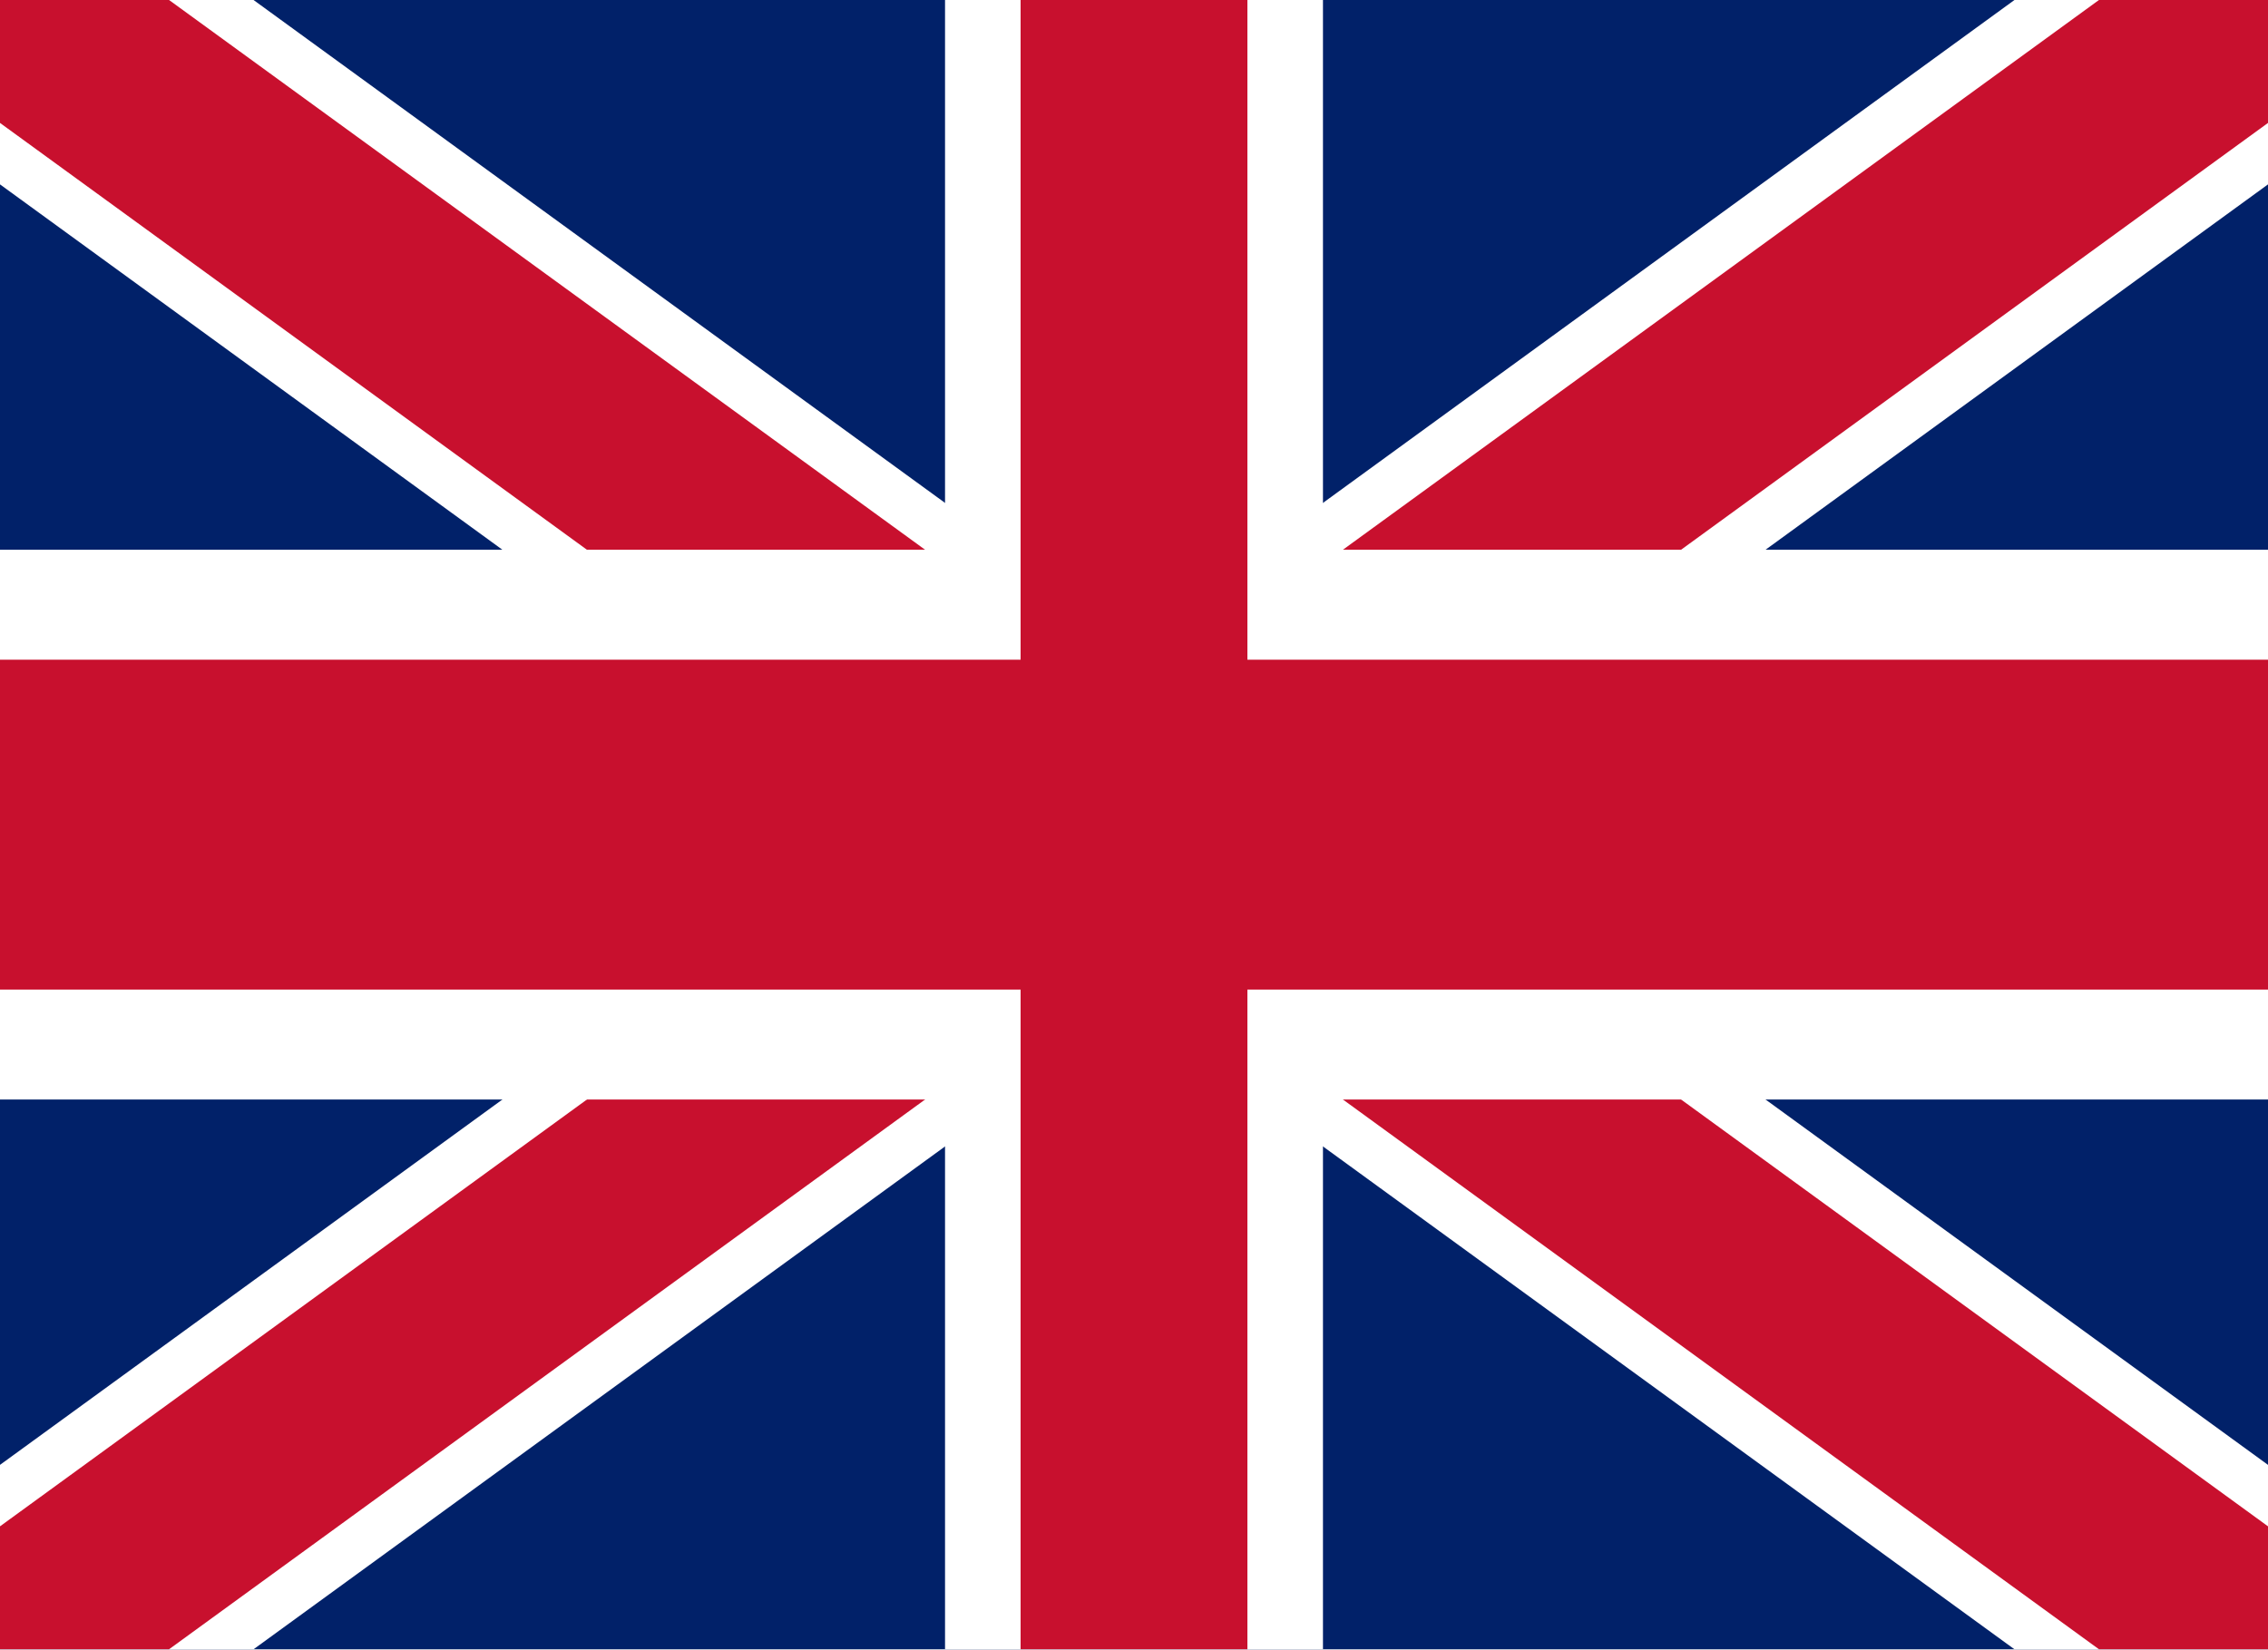
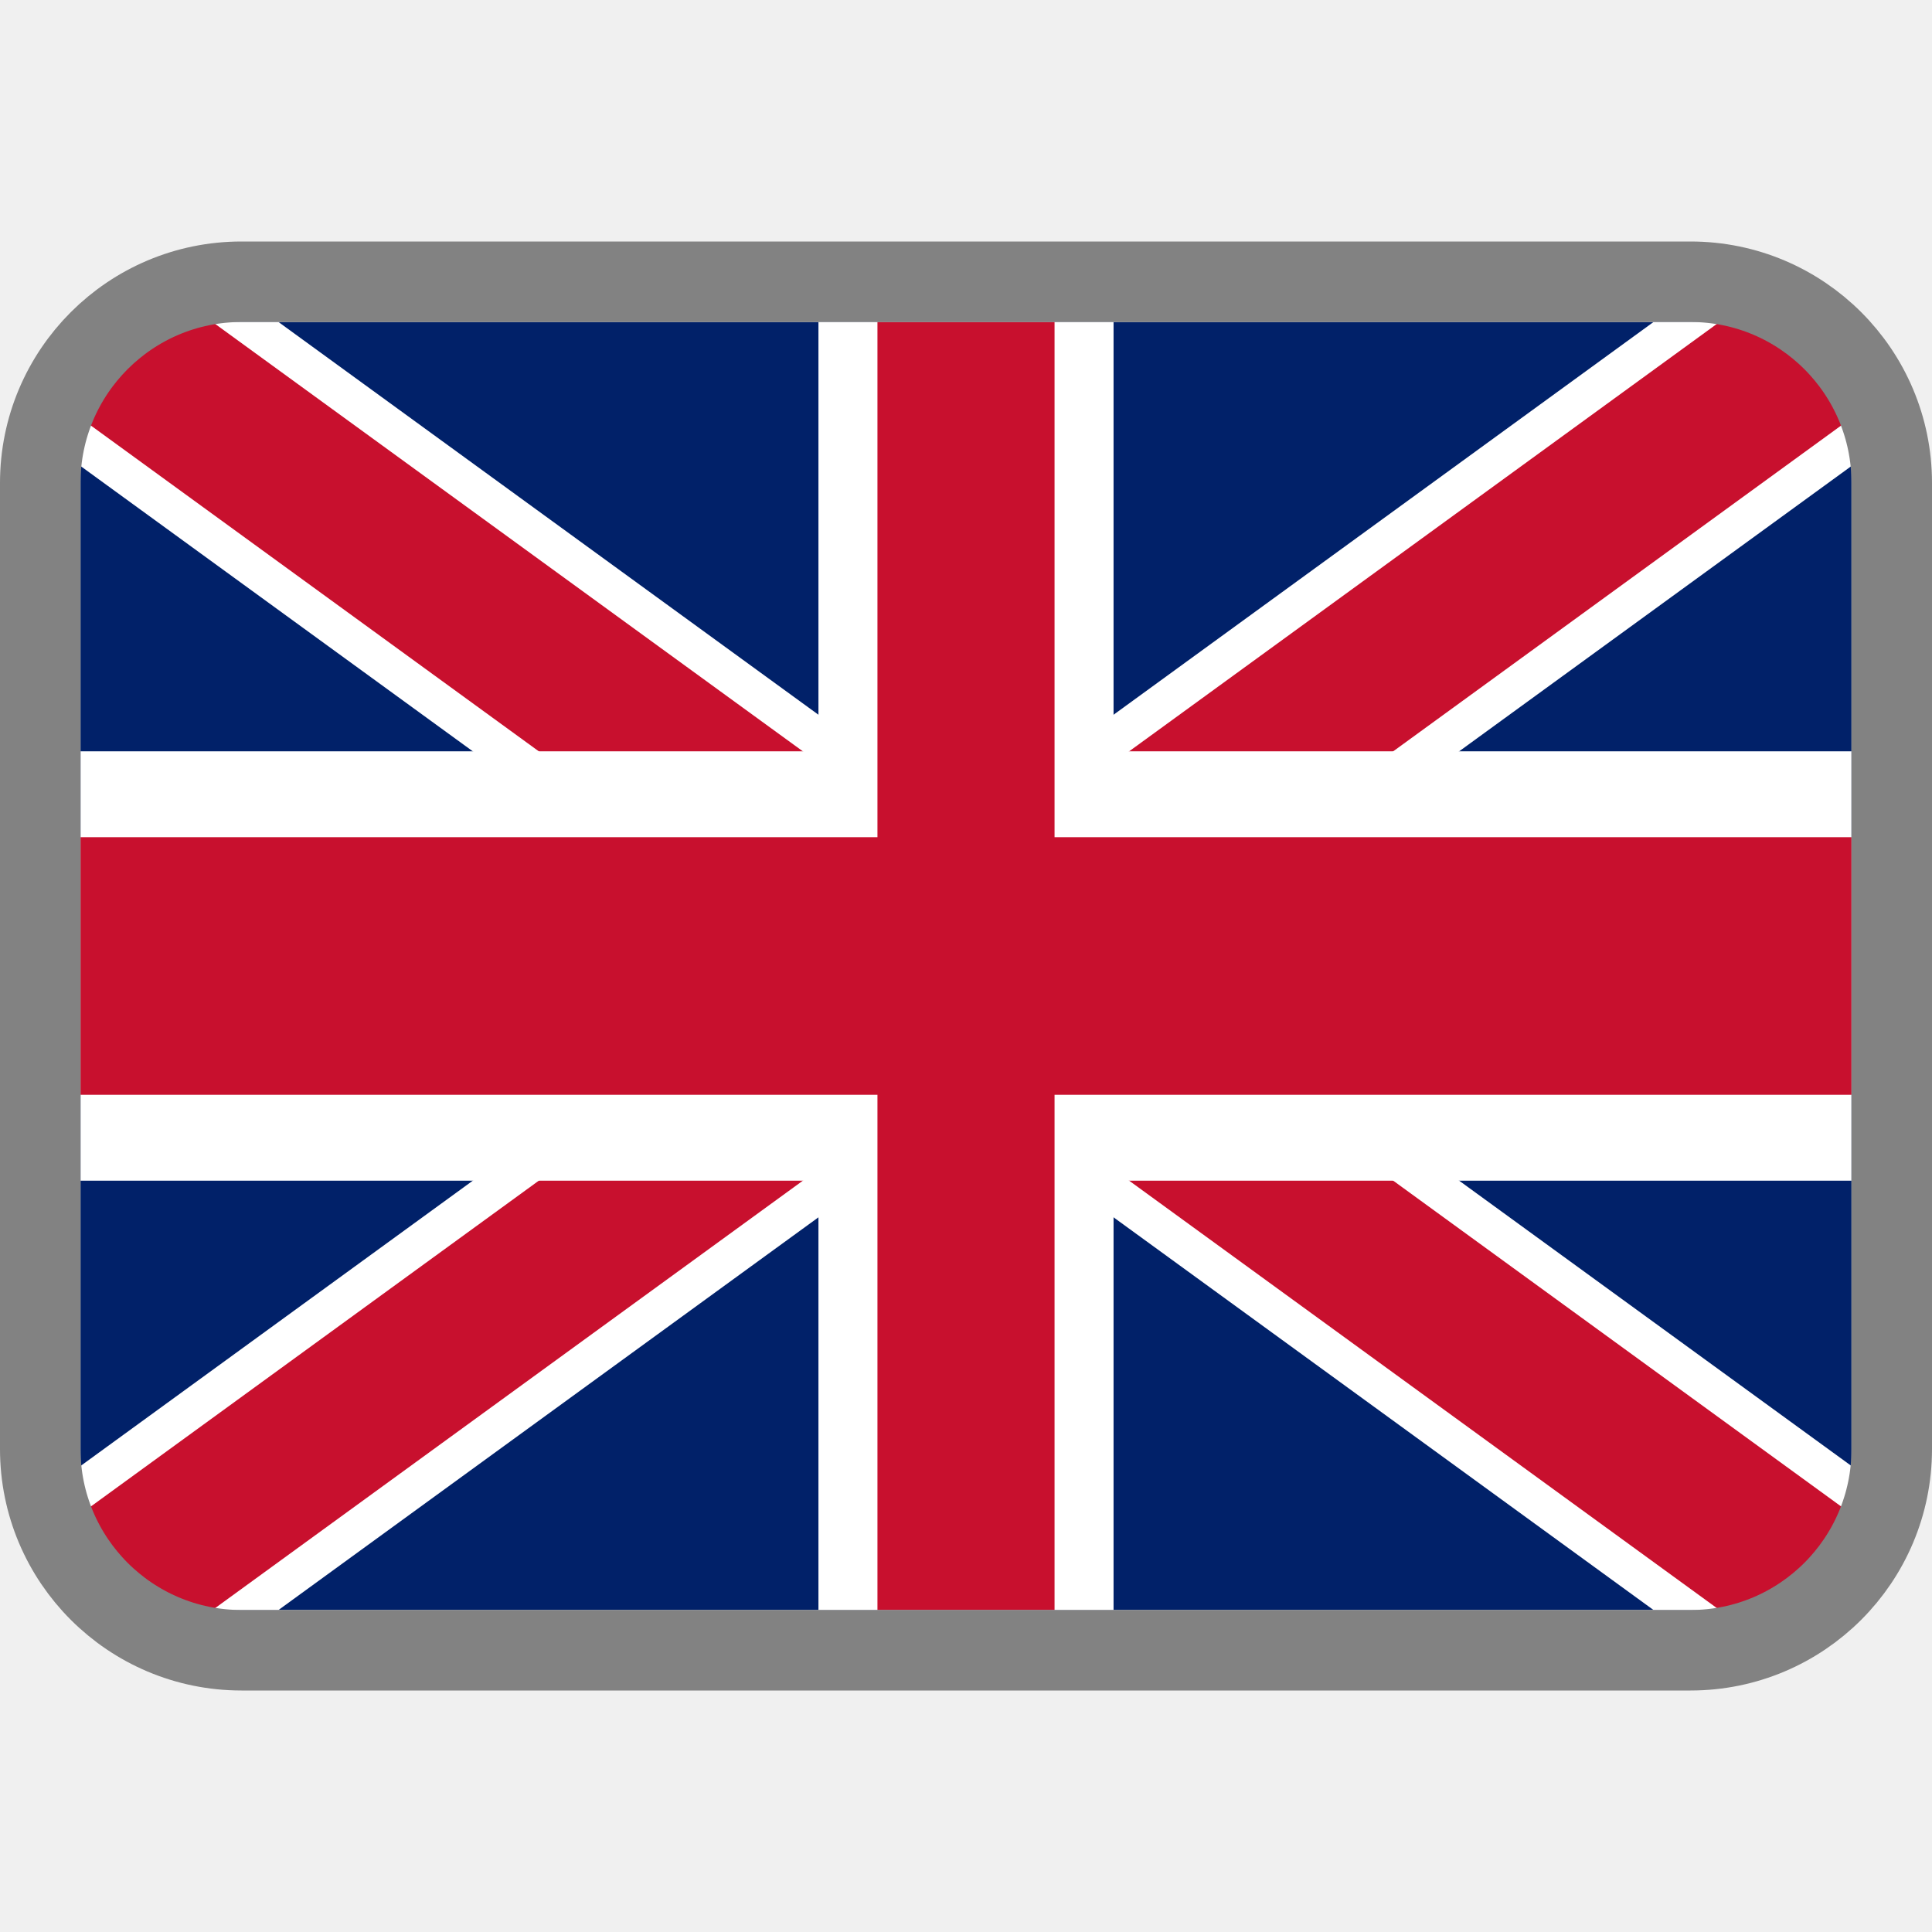
- <svg xmlns="http://www.w3.org/2000/svg" width="22" height="16" viewBox="0 0 22 16" fill="none">
-   <g clip-path="url(#clip0_634_7764)">
-     <path d="M0 0V16H22V0H0Z" fill="#012169" />
-     <path d="M0 0L22 16L0 0ZM22 0L0 16L22 0Z" fill="black" />
-     <path fill-rule="evenodd" clip-rule="evenodd" d="M8.54 8L-0.492 1.431L0.492 -1.431L11 6.212L21.508 -1.431L22.492 1.431L13.459 8L22.492 14.569L21.508 17.431L11 9.789L0.492 17.431L-0.492 14.569L8.54 8Z" fill="white" />
-     <path d="M0 0L22 16L0 0ZM22 0L0 16L22 0Z" fill="black" />
-     <path fill-rule="evenodd" clip-rule="evenodd" d="M9.36 8L-0.328 0.954L0.328 -0.954L11 6.807L21.672 -0.954L22.328 0.954L12.64 8L22.328 15.046L21.672 16.954L11 9.193L0.328 16.954L-0.328 15.046L9.36 8Z" fill="#C8102E" />
-     <path d="M11 0V16V0ZM0 8H22H0Z" fill="black" />
-     <path fill-rule="evenodd" clip-rule="evenodd" d="M9.167 5.333V0H12.833V5.333H22V10.667H12.833V16H9.167V10.667H0V5.333H9.167Z" fill="white" />
-     <path d="M11 0V16V0ZM0 8H22H0Z" fill="black" />
-     <path fill-rule="evenodd" clip-rule="evenodd" d="M9.9 6.4V0H12.1V6.4H22V9.6H12.1V16H9.9V9.6H0V6.4H9.9Z" fill="#C8102E" />
+ <svg xmlns="http://www.w3.org/2000/svg" width="24" height="24" viewBox="0 0 24 24" fill="none">
+   <g clip-path="url(#clip0_1311_20631)">
+     <path d="M1 4V20H23V4H1Z" fill="#012169" />
+     <path d="M1 4L23 20ZM23 4L1 20Z" fill="black" />
+     <path fill-rule="evenodd" clip-rule="evenodd" d="M9.54 12L0.508 5.431L1.492 2.569L12 10.212L22.508 2.569L23.492 5.431L14.459 12L23.492 18.569L22.508 21.431L12 13.789L1.492 21.431L0.508 18.569L9.54 12Z" fill="white" />
+     <path d="M1 4L23 20ZM23 4L1 20Z" fill="black" />
+     <path fill-rule="evenodd" clip-rule="evenodd" d="M10.36 12L0.672 4.954L1.328 3.046L12 10.807L22.672 3.046L23.328 4.954L13.64 12L23.328 19.046L22.672 20.954L12 13.193L1.328 20.954L0.672 19.046L10.36 12Z" fill="#C8102E" />
+     <path d="M12 4V20ZM1 12H23Z" fill="black" />
+     <path fill-rule="evenodd" clip-rule="evenodd" d="M10.167 9.333V4H13.833V9.333H23V14.667H13.833V20H10.167V14.667H1V9.333H10.167Z" fill="white" />
+     <path d="M12 4V20ZM1 12H23Z" fill="black" />
+     <path fill-rule="evenodd" clip-rule="evenodd" d="M10.9 10.4V4H13.1V10.4H23V13.6H13.1V20H10.9V13.6H1V10.4H10.9Z" fill="#C8102E" />
  </g>
+   <rect x="0.5" y="3.5" width="23" height="17" rx="2.5" stroke="#828282" />
  <defs>
-     <clipPath id="clip0_634_7764">
-       <rect width="22" height="16" fill="white" />
+     <clipPath id="clip0_1311_20631">
+       <rect width="22" height="16" fill="white" transform="translate(1 4)" />
    </clipPath>
  </defs>
</svg>
